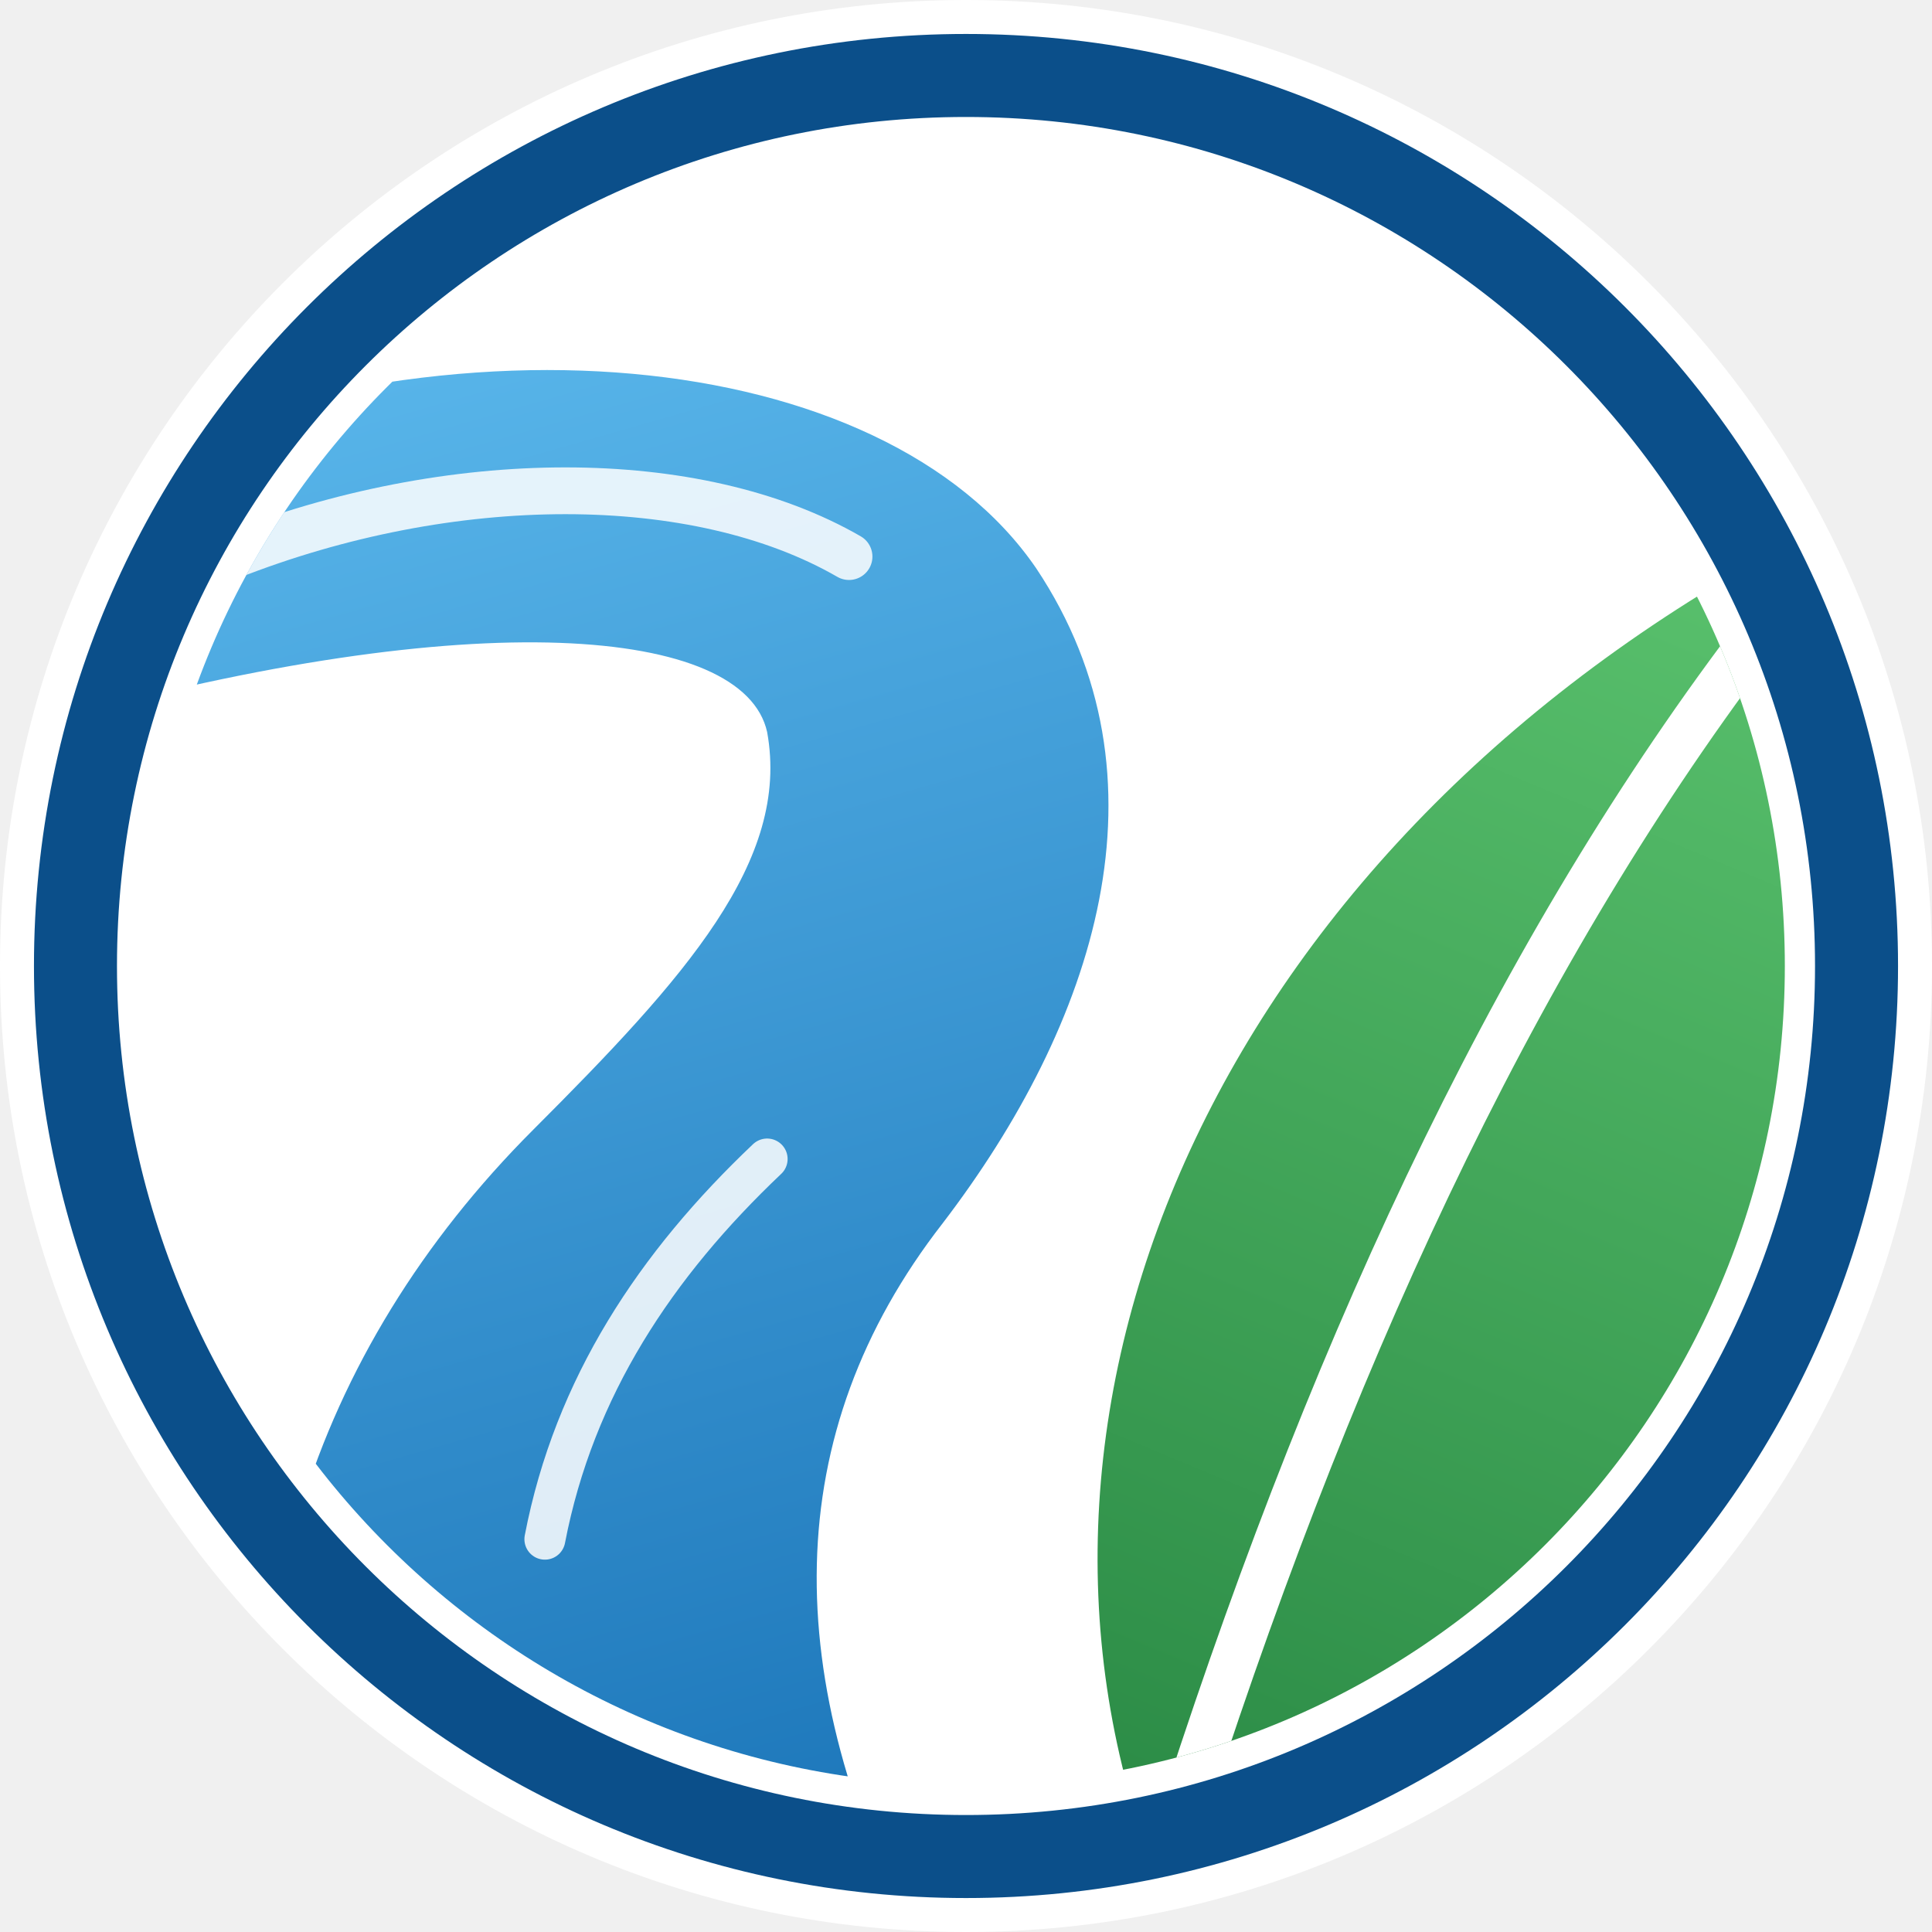
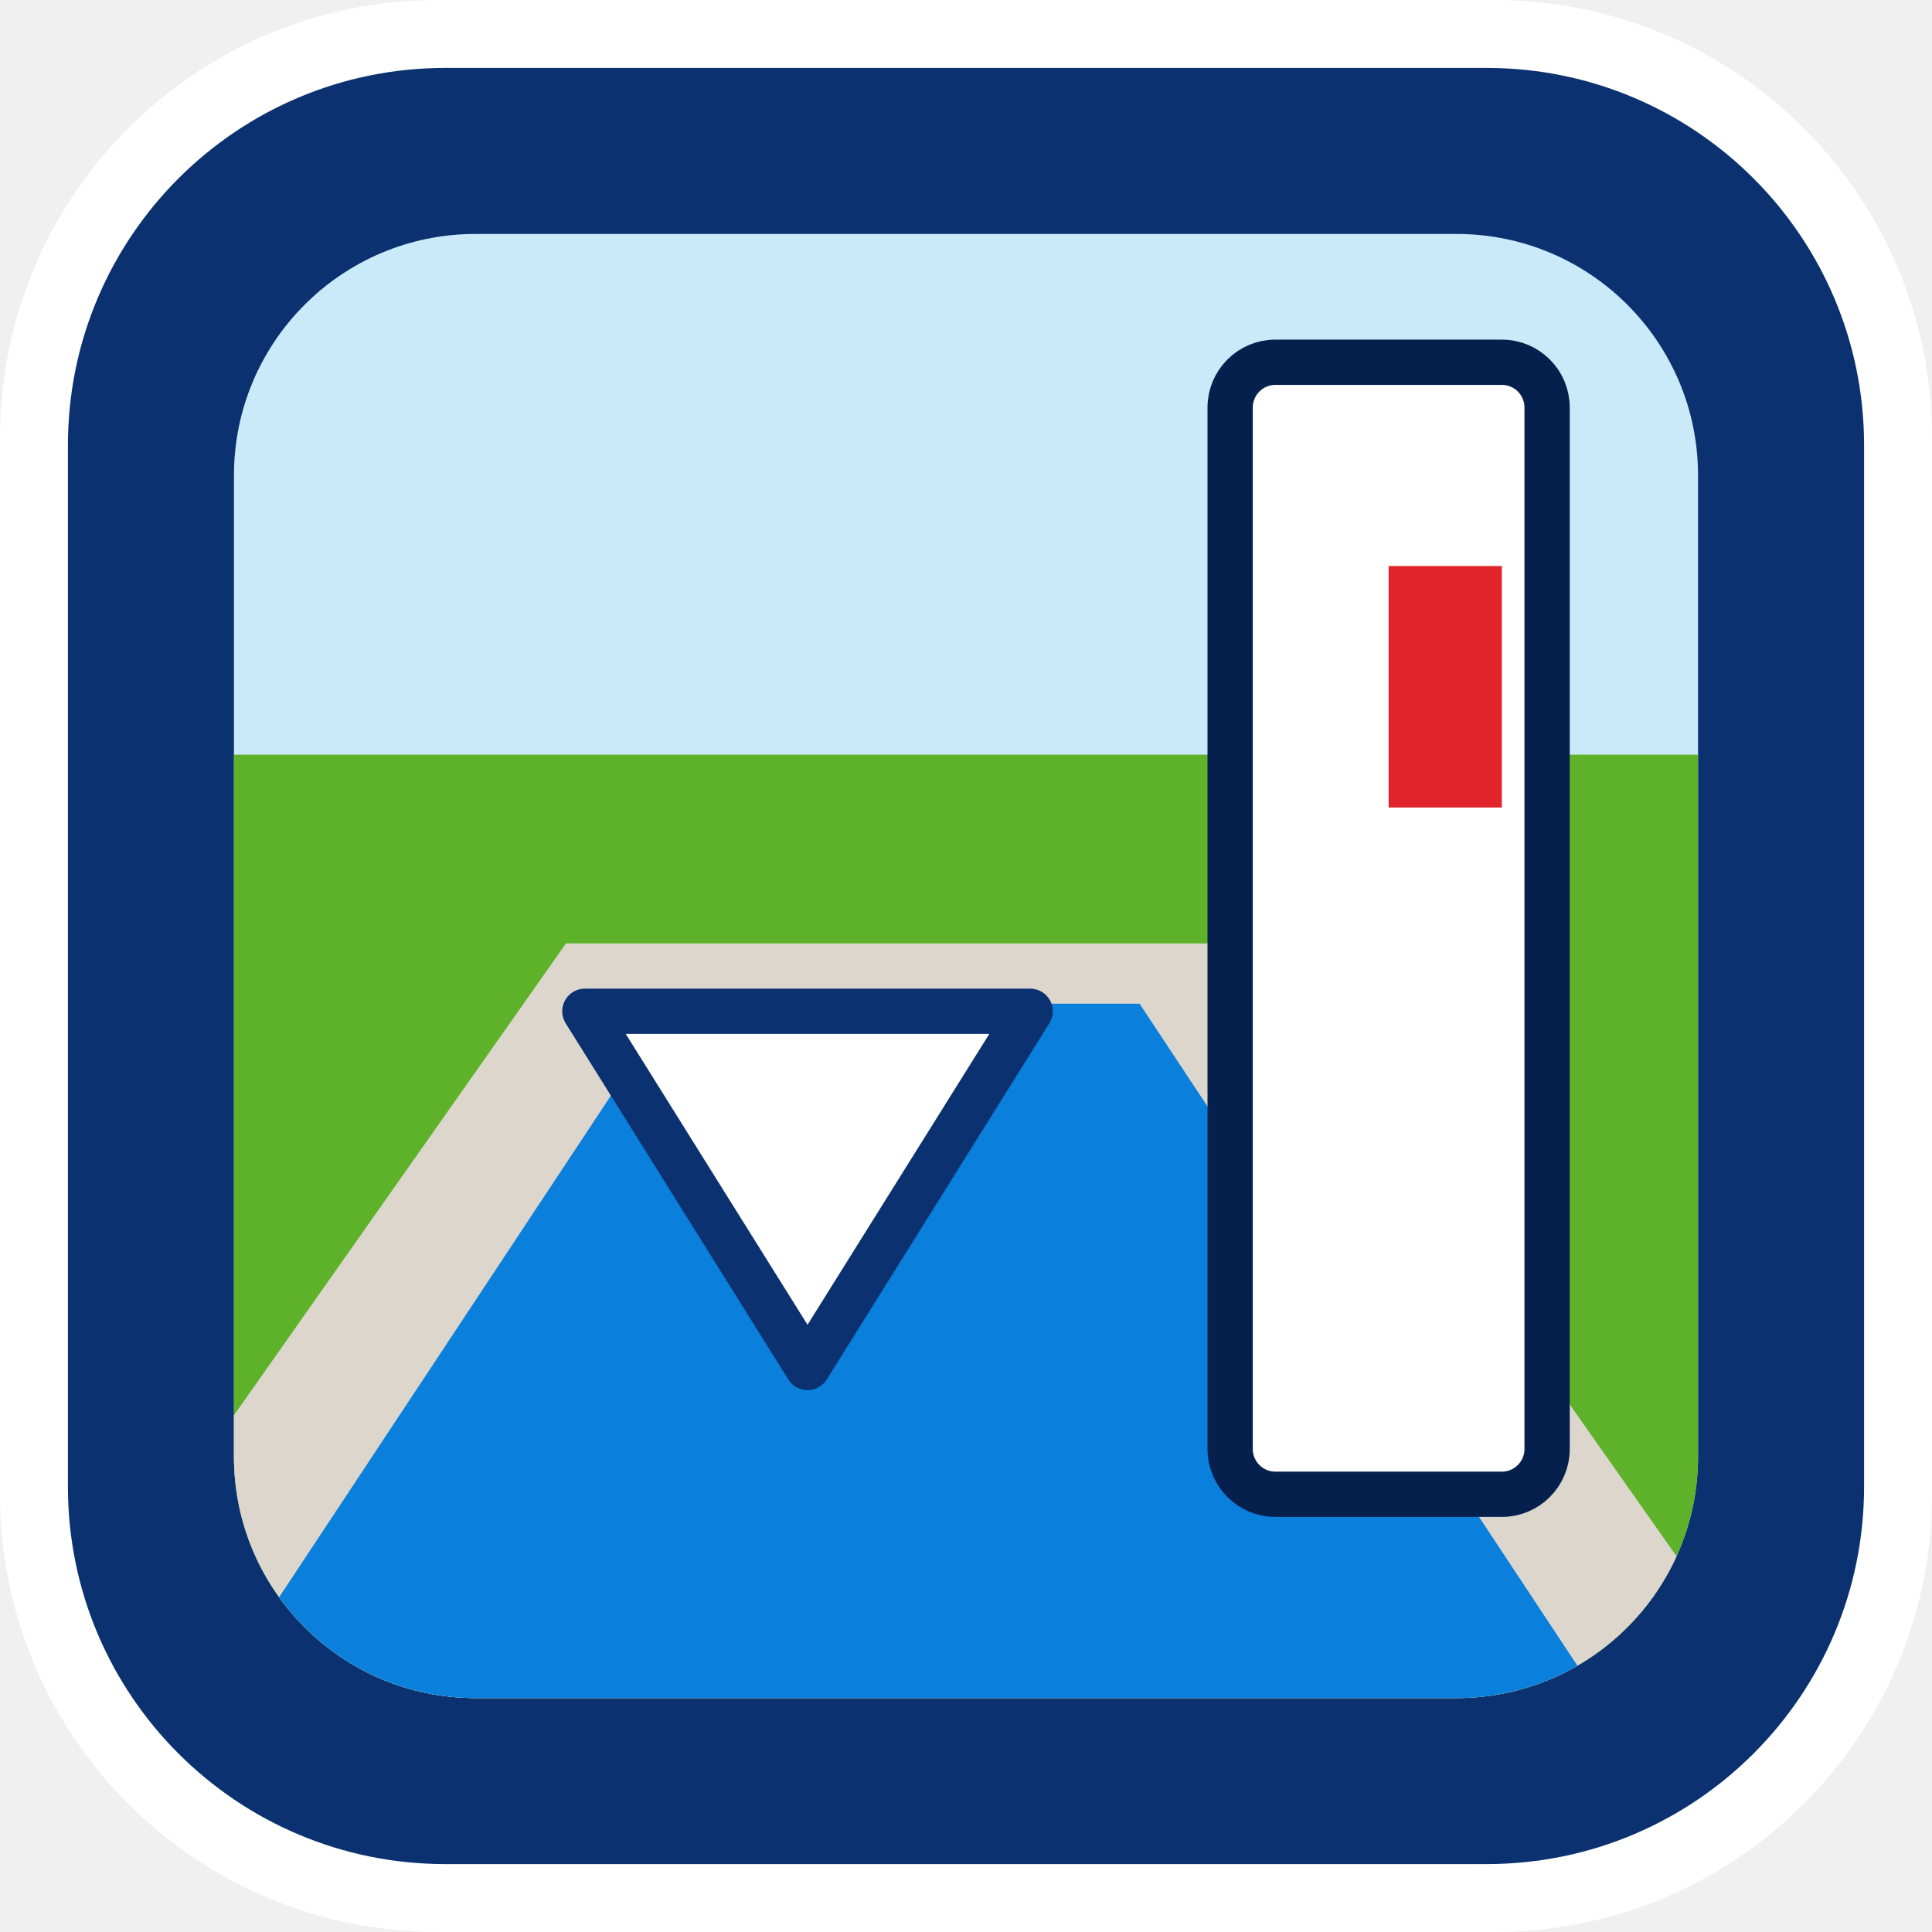
- <svg xmlns="http://www.w3.org/2000/svg" viewBox="0 0 512 512" width="512" height="512" role="img" aria-label="SICA-005">
-   <defs>
-     <linearGradient id="sica-agua" x1="150" y1="140" x2="230" y2="420" gradientUnits="userSpaceOnUse">
-       <stop offset="0" stop-color="#5BB8EC" />
-       <stop offset="1" stop-color="#1A74B8" />
-     </linearGradient>
-     <linearGradient id="sica-hoja" x1="390" y1="170" x2="290" y2="410" gradientUnits="userSpaceOnUse">
-       <stop offset="0" stop-color="#5CC46F" />
-       <stop offset="1" stop-color="#2A8A45" />
-     </linearGradient>
-   </defs>
-   <circle cx="256" cy="256" r="256" fill="#FFFFFF" />
-   <circle cx="256" cy="256" r="236" fill="none" stroke="#0B4F8A" stroke-width="22" />
-   <clipPath id="sica-clip">
-     <circle cx="256" cy="256" r="217" />
+ <svg xmlns="http://www.w3.org/2000/svg" viewBox="0 0 512 512" role="img" aria-label="SICA 005">
+   <rect x="0" y="0" width="512" height="512" rx="116" fill="#FFFFFF" />
+   <rect x="18" y="18" width="476" height="476" rx="100" fill="#0B3170" />
+   <clipPath id="s-v">
+     <rect x="62" y="62" width="388" height="388" rx="64" />
  </clipPath>
-   <g clip-path="url(#sica-clip)">
-     <g transform="translate(256 256) scale(1.55) translate(-256 -256)">
-       <path d="M100 174 C166 142 242 150 268 188 C292 224 278 266 252 300 C224 336 224 378 248 424 L140 424 C128 372 144 322 182 284 C208 258 226 238 222 216 C218 198 172 194 100 214 Z" fill="url(#sica-agua)" />
-       <path d="M288 410 C258 330 300 234 400 182 C430 280 388 382 288 410 Z" fill="url(#sica-hoja)" />
-       <g fill="none" stroke="#FFFFFF" stroke-linecap="round">
-         <path d="M130 186 C168 171 210 171 236 186" stroke-width="8" opacity=".85" />
-         <path d="M184 354 C189 328 203 307 222 289" stroke-width="7" opacity=".85" />
-         <path d="M294 398 C320 318 352 250 394 196" stroke-width="8" />
-       </g>
-     </g>
+   <g clip-path="url(#s-v)">
+     <rect x="0" y="0" width="512" height="512" fill="#CBEAF9" />
+     <path fill="#5DB22A" d="M0 200H512V512H0Z" />
+     <path fill="#DCD6CC" d="M150 250H330L520 520H-40Z" />
+     <path fill="#0A7FDB" d="M178 266H302L470 520H10Z" />
  </g>
+   <path d="M155 268H273L214 362.4Z" fill="#FFFFFF" stroke="#0B3170" stroke-width="12" stroke-linejoin="round" />
+   <rect x="326" y="96" width="84" height="300" rx="12" fill="#FFFFFF" stroke="#06204D" stroke-width="12" />
+   <rect x="368" y="150" width="30" height="64" fill="#E0242A" />
</svg>
